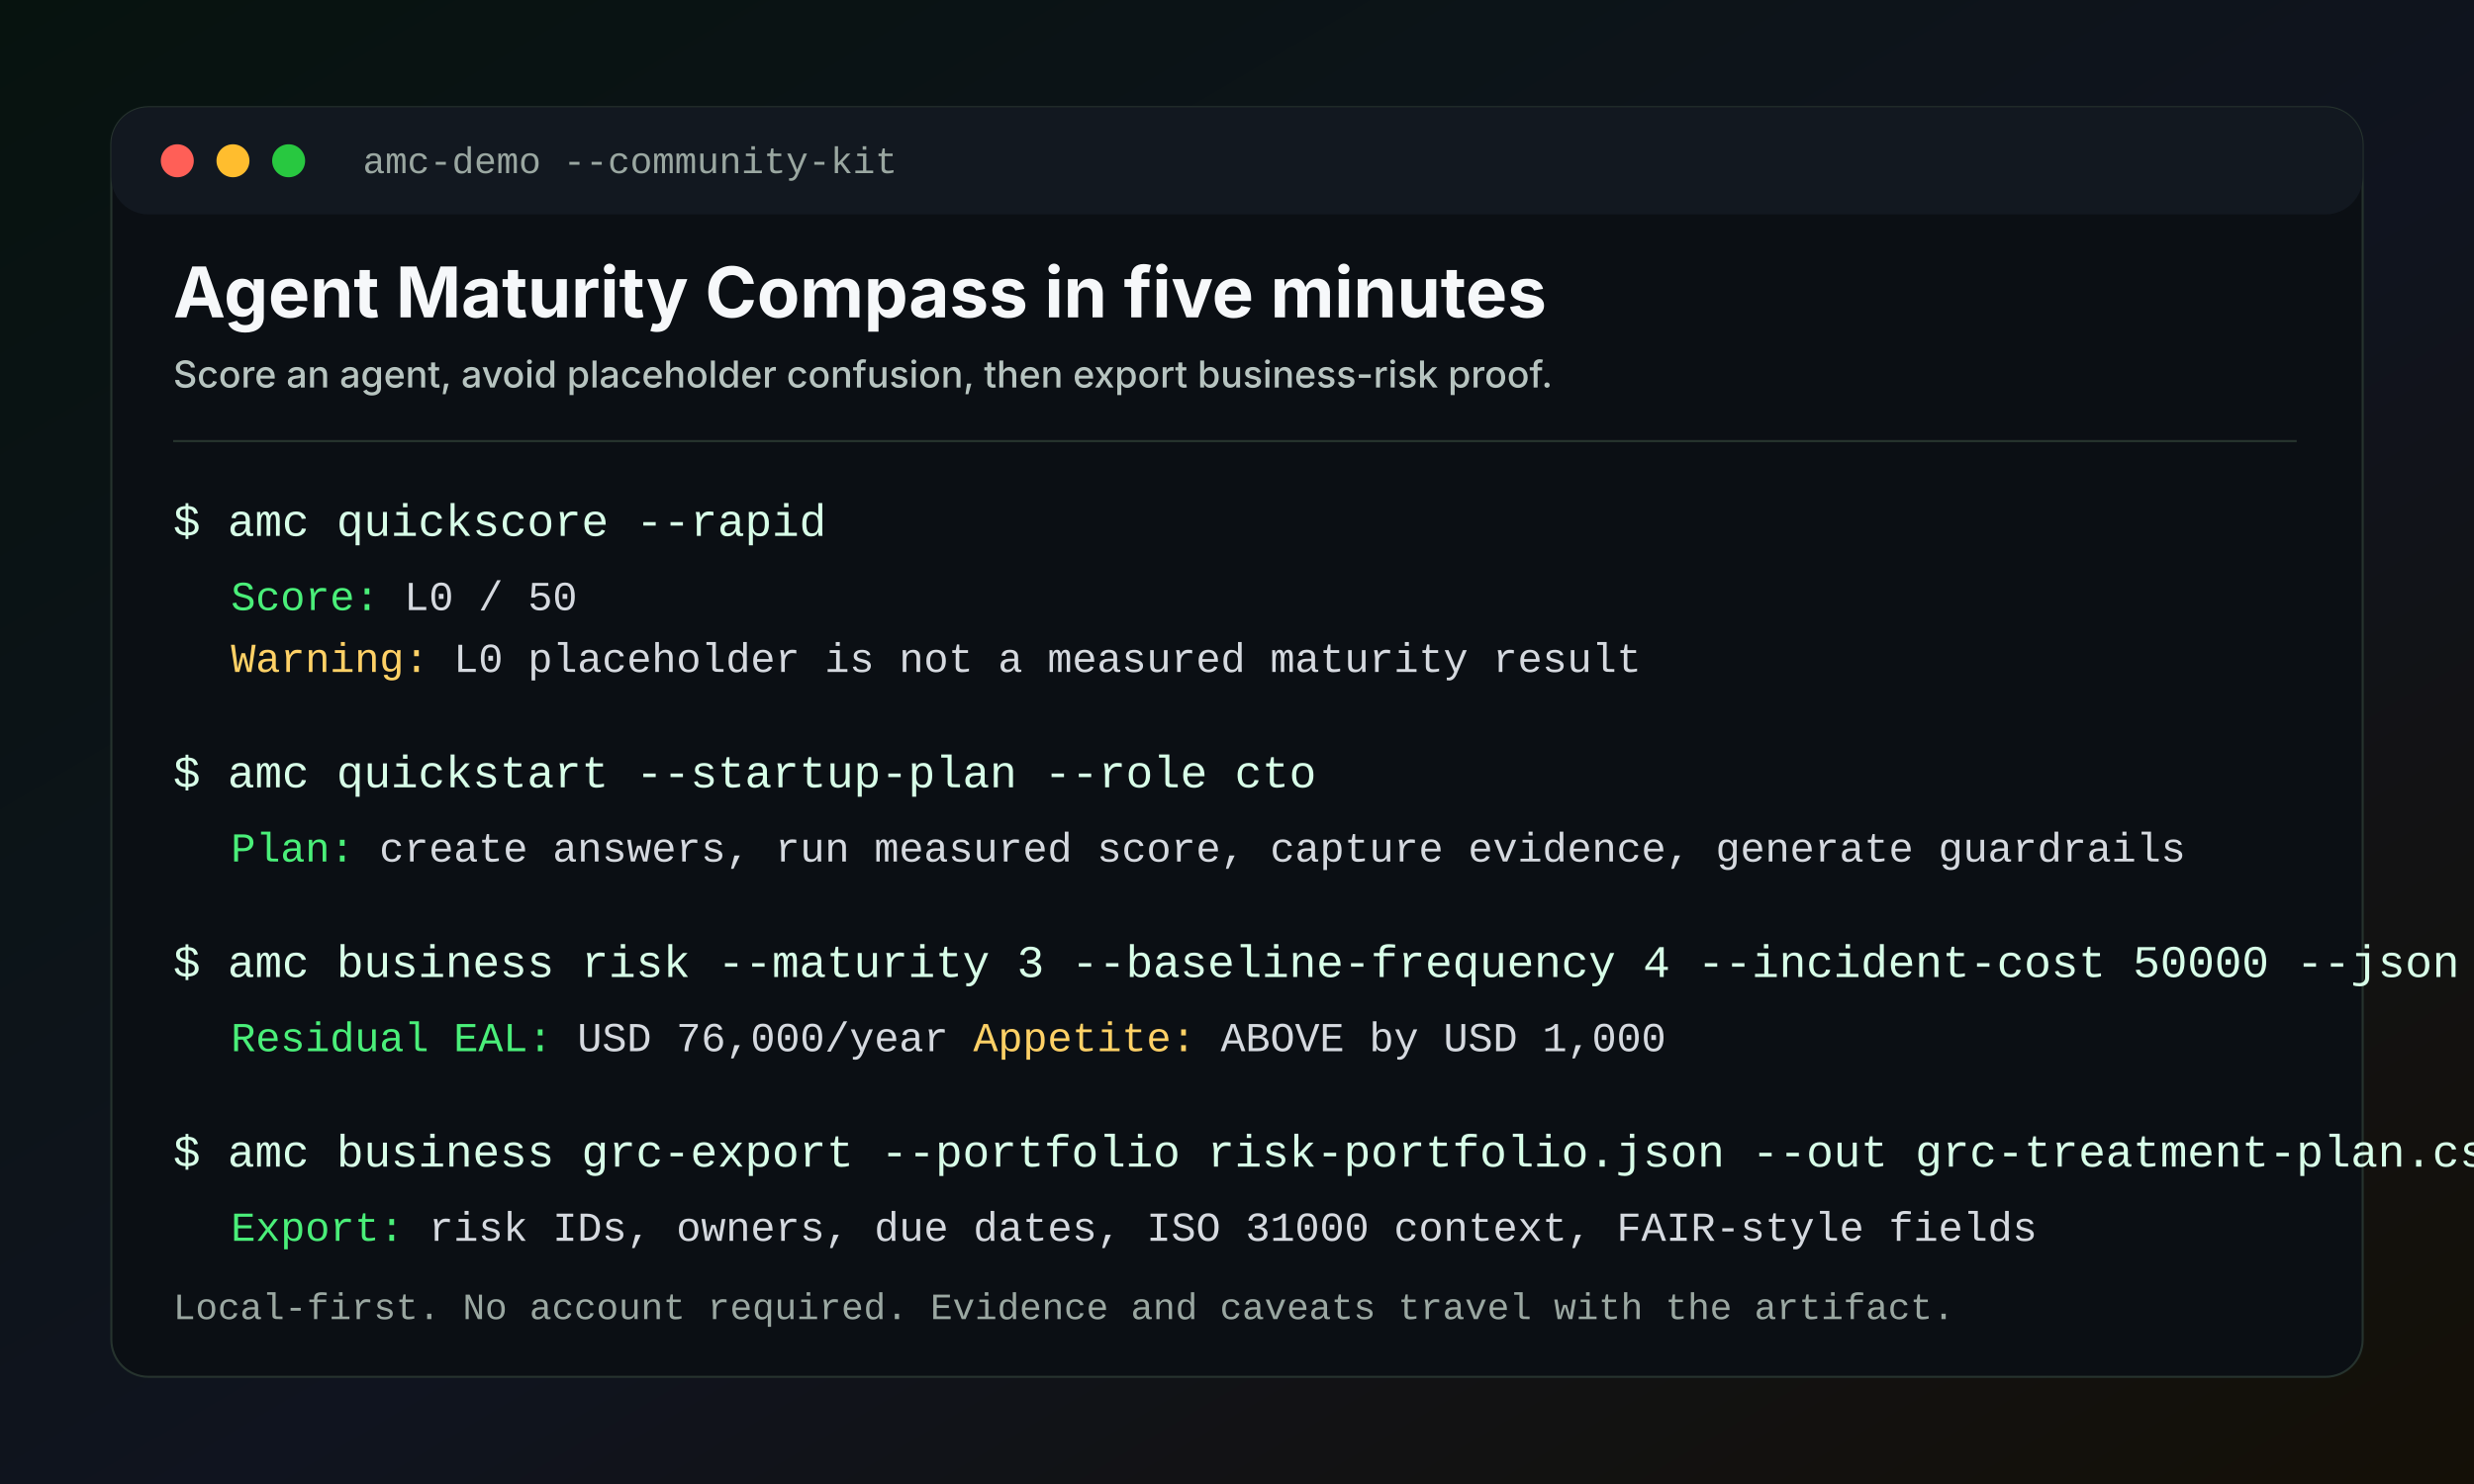
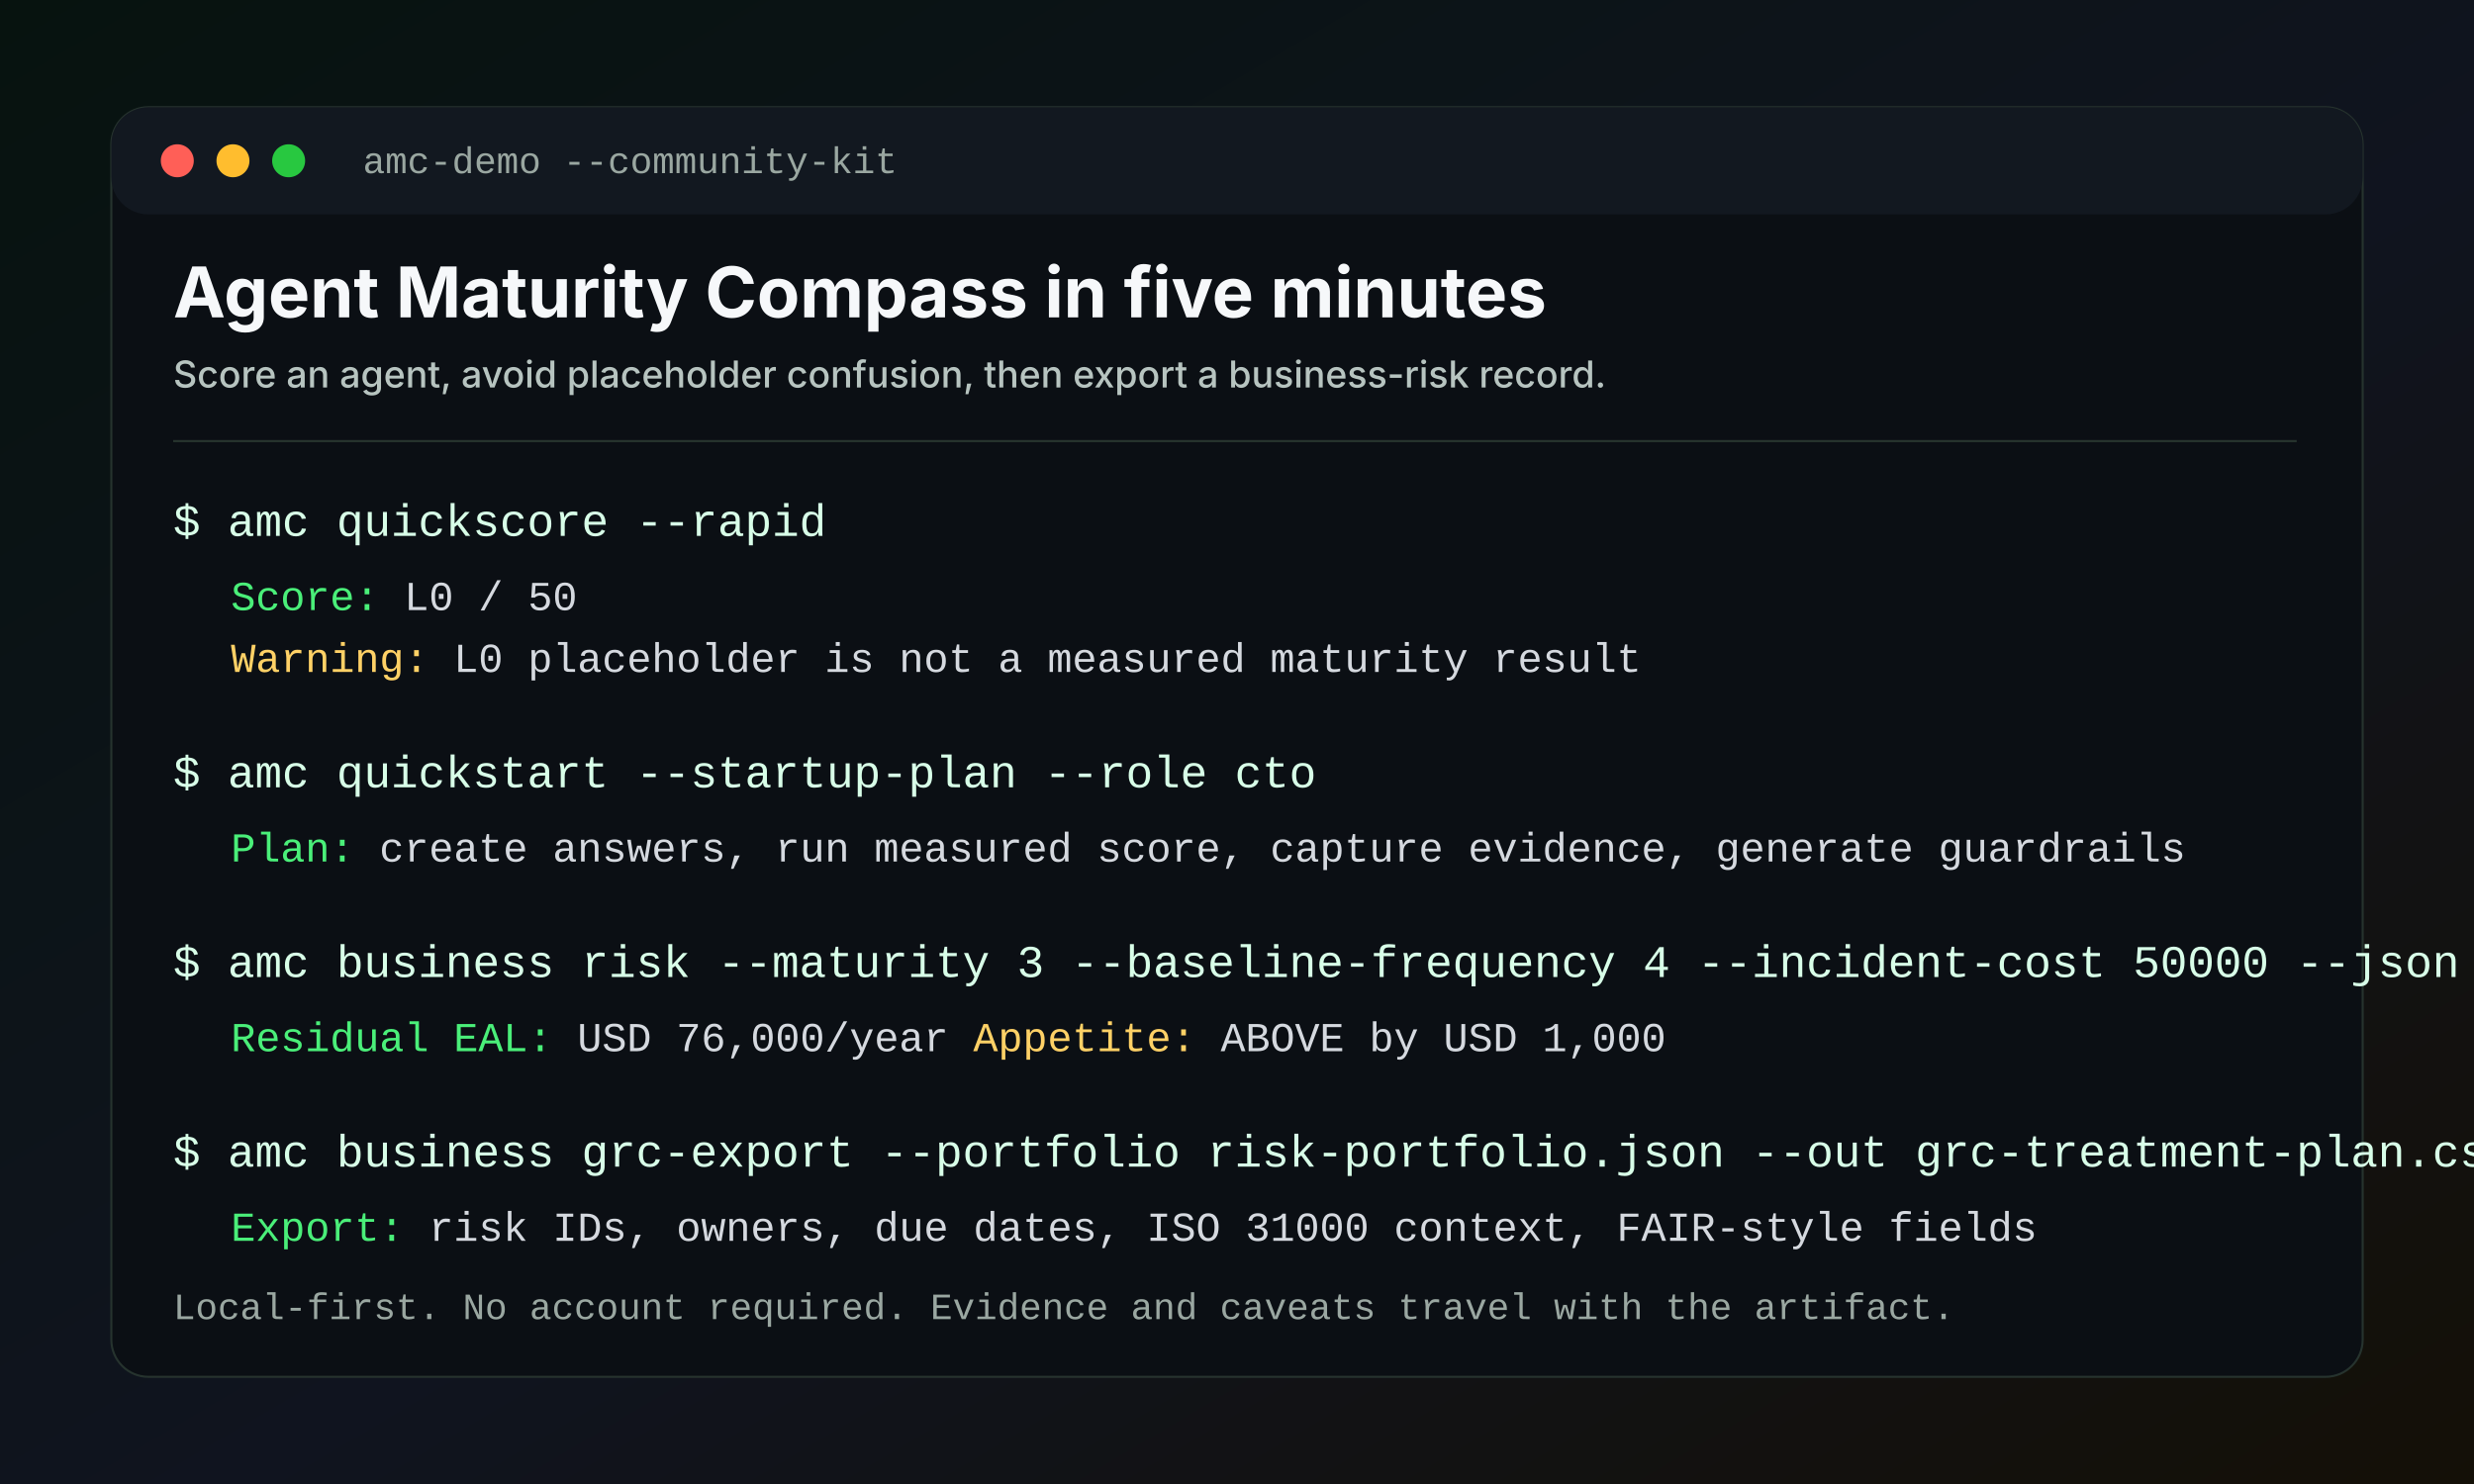
<svg xmlns="http://www.w3.org/2000/svg" width="1200" height="720" viewBox="0 0 1200 720" role="img" aria-labelledby="title desc">
  <defs>
    <linearGradient id="bg" x1="0" x2="1" y1="0" y2="1">
      <stop offset="0" stop-color="#07130f" />
      <stop offset="0.55" stop-color="#10141f" />
      <stop offset="1" stop-color="#141007" />
    </linearGradient>
    <style>
      .mono { font-family: ui-monospace, SFMono-Regular, Menlo, Consolas, "Liberation Mono", monospace; }
      .title { font: 700 34px ui-sans-serif, system-ui, -apple-system, BlinkMacSystemFont, "Segoe UI", sans-serif; fill: #f6f8fa; }
      .sub { font: 500 18px ui-sans-serif, system-ui, -apple-system, BlinkMacSystemFont, "Segoe UI", sans-serif; fill: #b7c4c0; }
      .cmd { font-size: 22px; fill: #d8ffe8; }
      .out { font-size: 20px; fill: #d5d9df; }
      .muted { font-size: 18px; fill: #9aa7a1; }
      .accent { fill: #4aef79; }
      .warn { fill: #ffd166; }
      .line { stroke: #28352f; stroke-width: 1; }
    </style>
  </defs>
  <rect width="1200" height="720" fill="url(#bg)" />
  <rect x="54" y="52" width="1092" height="616" rx="18" fill="#0b0f14" stroke="#26332e" />
  <rect x="54" y="52" width="1092" height="52" rx="18" fill="#121820" />
  <circle cx="86" cy="78" r="8" fill="#ff5f57" />
  <circle cx="113" cy="78" r="8" fill="#ffbd2e" />
  <circle cx="140" cy="78" r="8" fill="#28c840" />
  <text x="176" y="84" class="mono muted">amc-demo --community-kit</text>
  <text x="84" y="154" class="title">Agent Maturity Compass in five minutes</text>
-   <text x="84" y="188" class="sub">Score an agent, avoid placeholder confusion, then export business-risk proof.</text>
+   <text x="84" y="188" class="sub">Score an agent, avoid placeholder confusion, then export a business-risk record.</text>
  <line x1="84" y1="214" x2="1114" y2="214" class="line" />
  <text x="84" y="260" class="mono cmd">$ amc quickscore --rapid</text>
  <text x="112" y="296" class="mono out">
    <tspan class="accent">Score:</tspan> L0 / 50</text>
  <text x="112" y="326" class="mono out">
    <tspan class="warn">Warning:</tspan> L0 placeholder is not a measured maturity result</text>
  <text x="84" y="382" class="mono cmd">$ amc quickstart --startup-plan --role cto</text>
  <text x="112" y="418" class="mono out">
    <tspan class="accent">Plan:</tspan> create answers, run measured score, capture evidence, generate guardrails</text>
  <text x="84" y="474" class="mono cmd">$ amc business risk --maturity 3 --baseline-frequency 4 --incident-cost 50000 --json</text>
  <text x="112" y="510" class="mono out">
    <tspan class="accent">Residual EAL:</tspan> USD 76,000/year  <tspan class="warn">Appetite:</tspan> ABOVE by USD 1,000</text>
  <text x="84" y="566" class="mono cmd">$ amc business grc-export --portfolio risk-portfolio.json --out grc-treatment-plan.csv</text>
  <text x="112" y="602" class="mono out">
    <tspan class="accent">Export:</tspan> risk IDs, owners, due dates, ISO 31000 context, FAIR-style fields</text>
  <text x="84" y="640" class="mono muted">Local-first. No account required. Evidence and caveats travel with the artifact.</text>
</svg>
